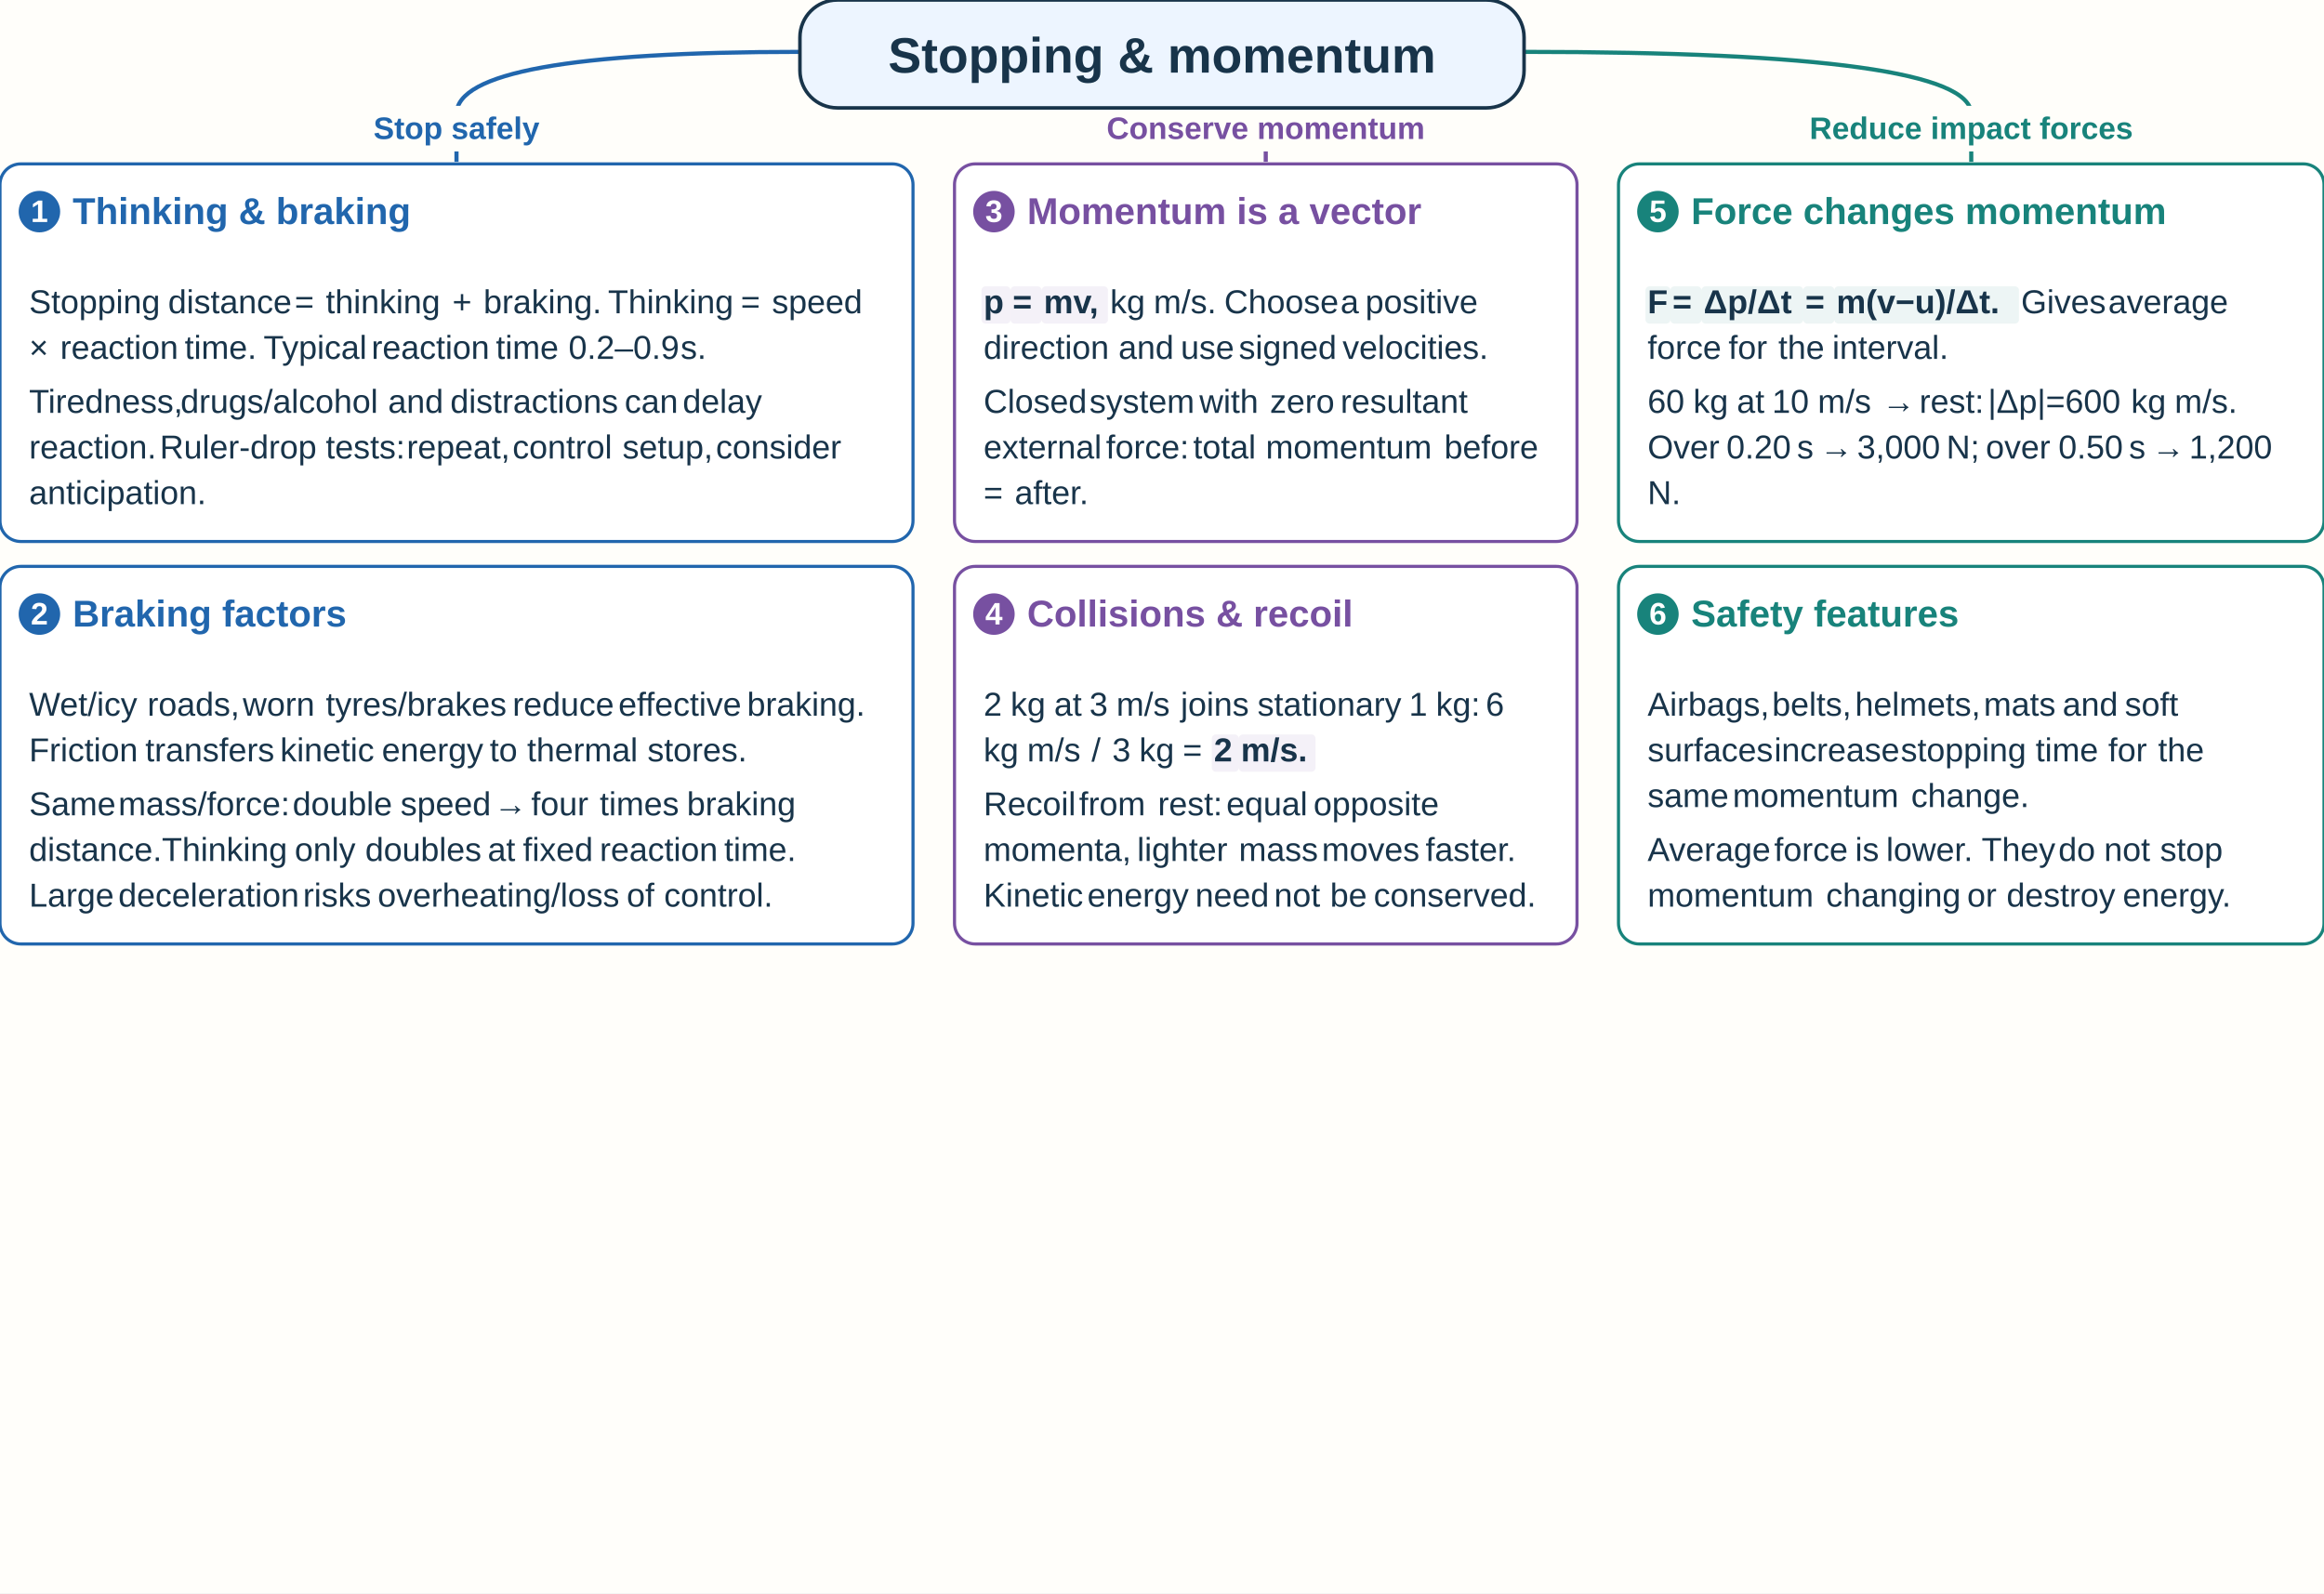
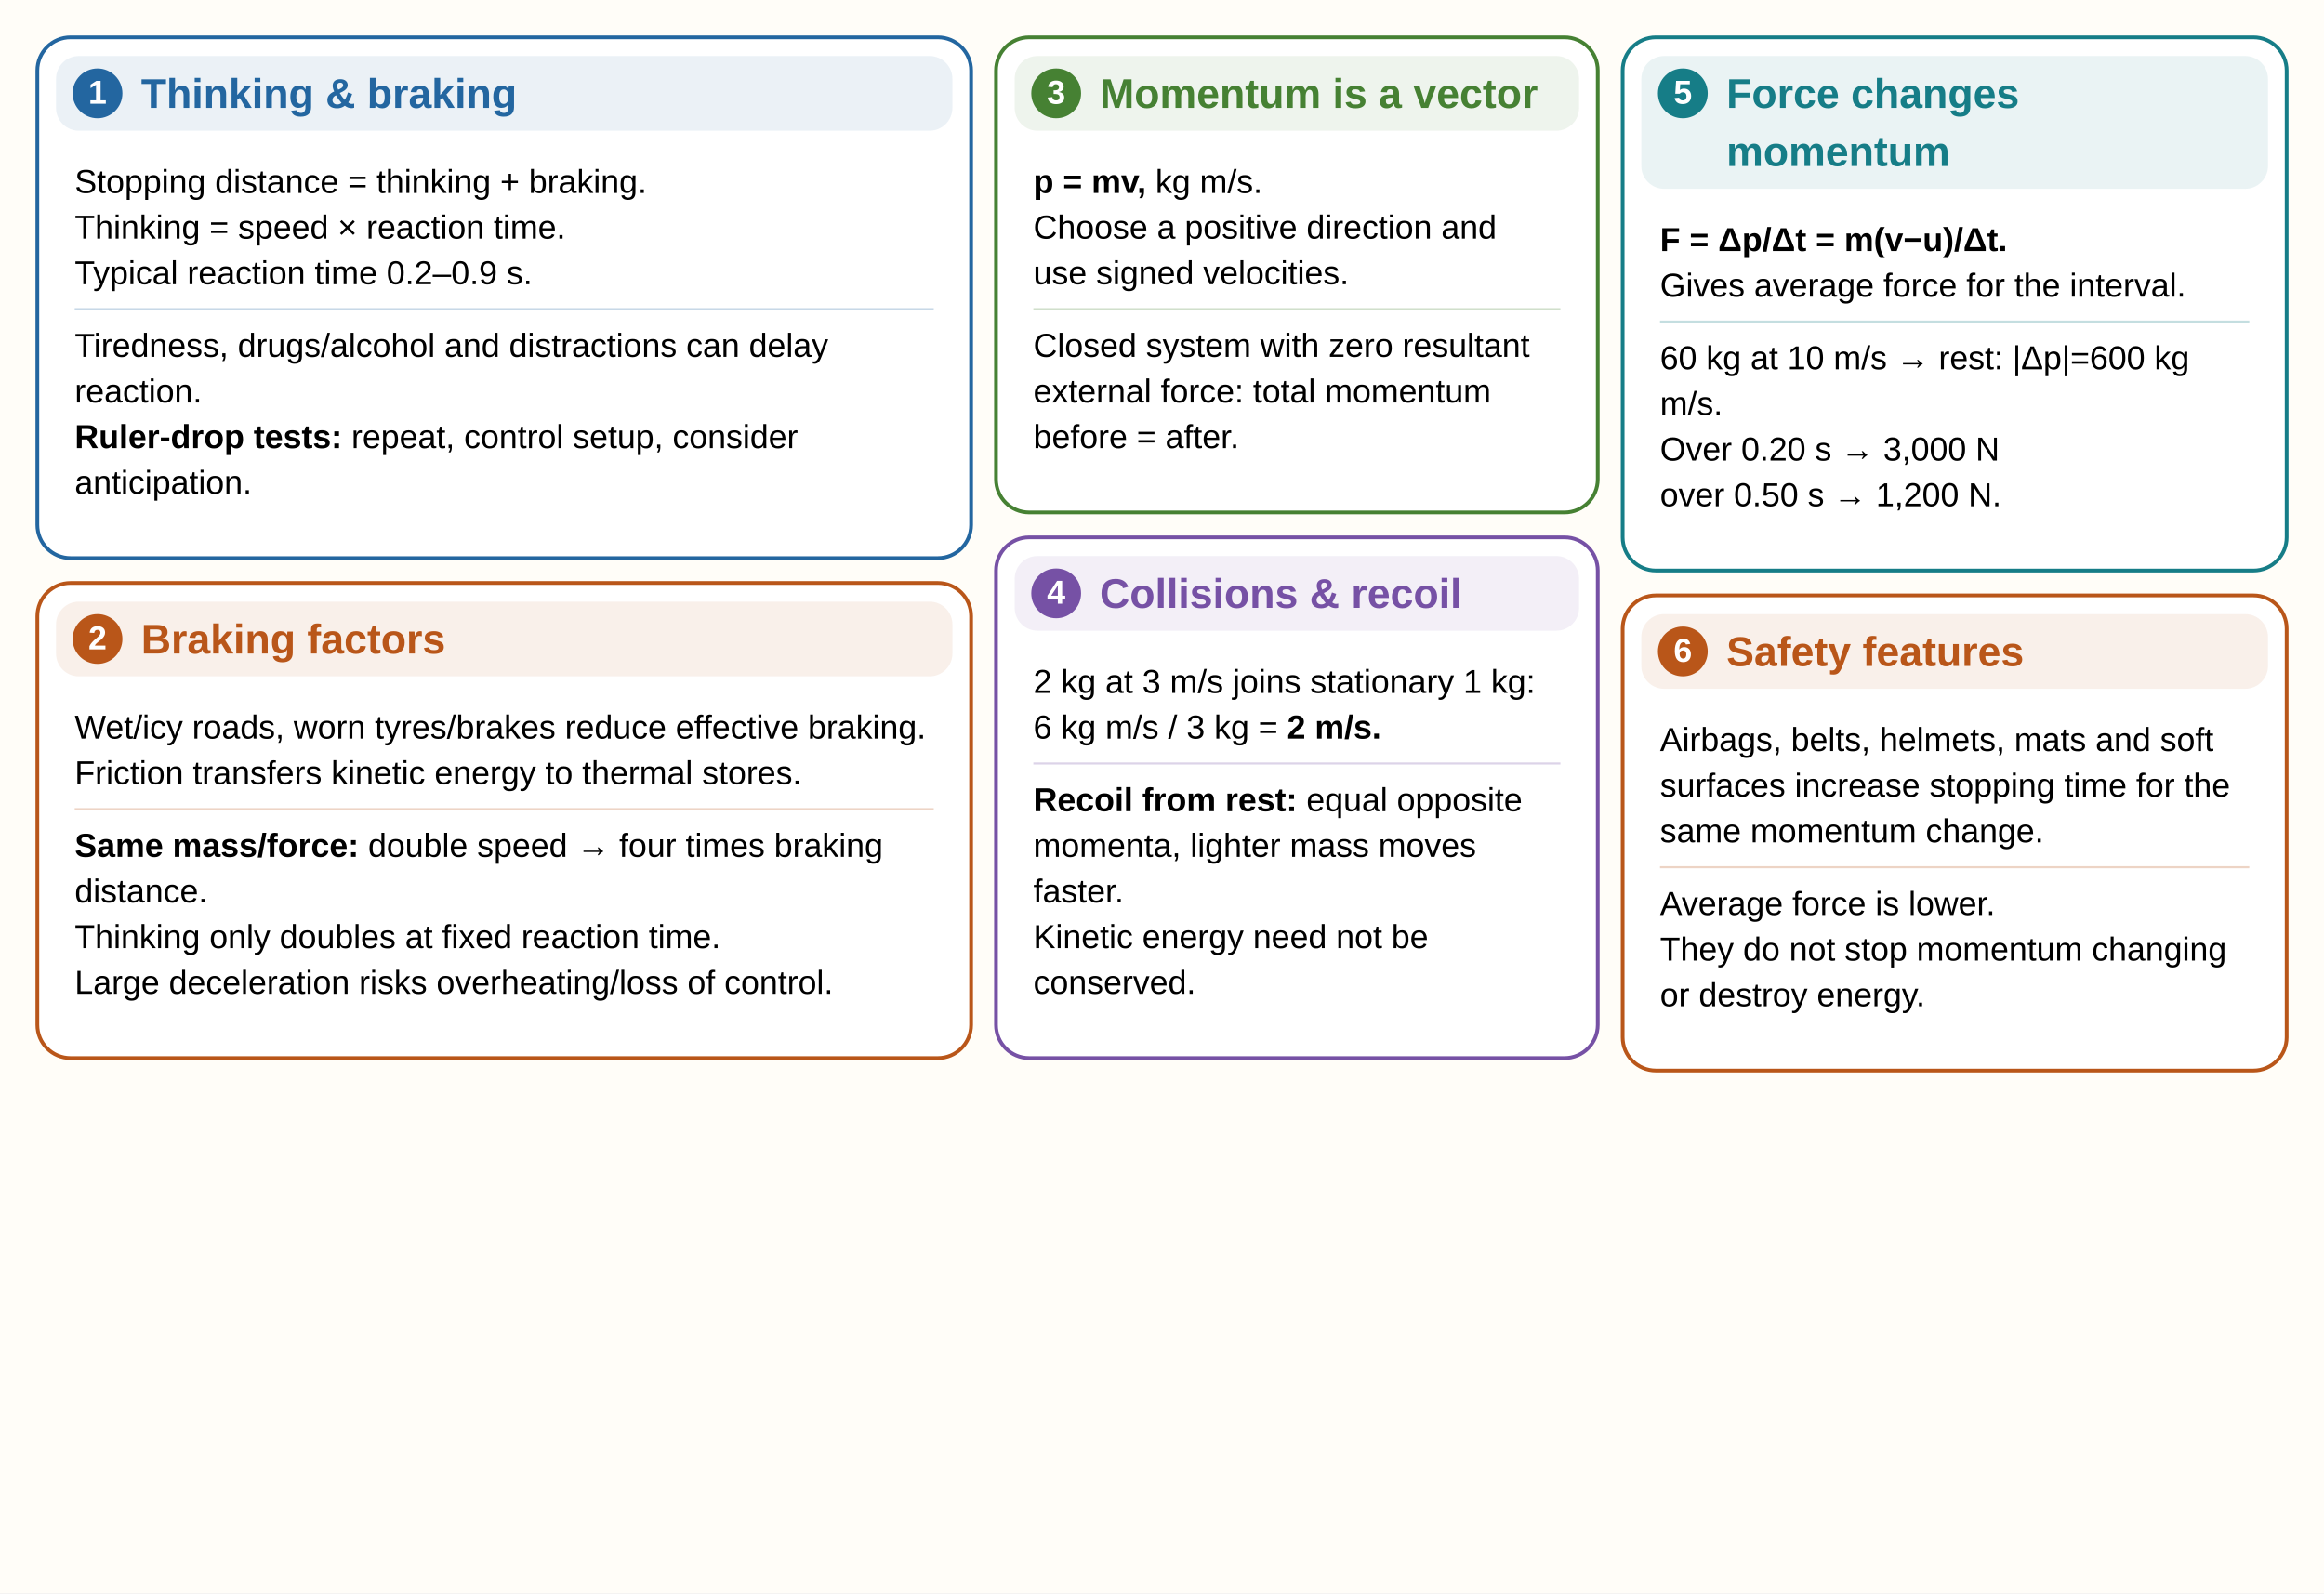
- <svg xmlns="http://www.w3.org/2000/svg" width="2400" height="1645.714" viewBox="0 0 1120 768" role="img" aria-labelledby="title description" data-print-width-mm="277" data-body-size="16">
+ <svg xmlns="http://www.w3.org/2000/svg" width="2400" height="1645.714" viewBox="0 0 1120 768" role="img" aria-labelledby="map-title map-description" data-print-width-mm="277" font-family="Segoe UI,Arial,sans-serif">
  <defs>
-     <radialGradient id="animalFill">
-       <stop stop-color="#fff5de" />
-       <stop offset="1" stop-color="#dceafd" />
-     </radialGradient>
-     <radialGradient id="nucleusFill">
-       <stop stop-color="#ddc7f4" />
-       <stop offset="1" stop-color="#9b79c2" />
-     </radialGradient>
-     <linearGradient id="leafFill" x2="0" y2="1">
-       <stop stop-color="#edf7b8" />
-       <stop offset="1" stop-color="#bfd882" />
-     </linearGradient>
+     <marker id="arrow-2366a0" viewBox="0 0 10 10" refX="9" refY="5" markerWidth="4" markerHeight="4" orient="auto-start-reverse">
+       <path d="M1 1L9 5L1 9" fill="none" stroke="#2366a0" stroke-width="2" stroke-linejoin="round" />
+     </marker>
+     <marker id="arrow-b95619" viewBox="0 0 10 10" refX="9" refY="5" markerWidth="4" markerHeight="4" orient="auto-start-reverse">
+       <path d="M1 1L9 5L1 9" fill="none" stroke="#b95619" stroke-width="2" stroke-linejoin="round" />
+     </marker>
+     <marker id="arrow-468133" viewBox="0 0 10 10" refX="9" refY="5" markerWidth="4" markerHeight="4" orient="auto-start-reverse">
+       <path d="M1 1L9 5L1 9" fill="none" stroke="#468133" stroke-width="2" stroke-linejoin="round" />
+     </marker>
+     <marker id="arrow-7651a5" viewBox="0 0 10 10" refX="9" refY="5" markerWidth="4" markerHeight="4" orient="auto-start-reverse">
+       <path d="M1 1L9 5L1 9" fill="none" stroke="#7651a5" stroke-width="2" stroke-linejoin="round" />
+     </marker>
+     <marker id="arrow-167d87" viewBox="0 0 10 10" refX="9" refY="5" markerWidth="4" markerHeight="4" orient="auto-start-reverse">
+       <path d="M1 1L9 5L1 9" fill="none" stroke="#167d87" stroke-width="2" stroke-linejoin="round" />
+     </marker>
+     <marker id="arrow-b95619" viewBox="0 0 10 10" refX="9" refY="5" markerWidth="4" markerHeight="4" orient="auto-start-reverse">
+       <path d="M1 1L9 5L1 9" fill="none" stroke="#b95619" stroke-width="2" stroke-linejoin="round" />
+     </marker>
  </defs>
-   <rect width="1120" height="768" fill="#fffefa" />
-   <g font-family="Segoe UI, Arial, sans-serif" fill="#18344a">
-     <path class="relationship-path" d="M385.508 25Q220.0 25 220.0 55V78" stroke="#2166ad" stroke-width="2" fill="none" />
-     <rect x="171.5" y="51" width="97.0" height="22" rx="5" fill="#fffefa" />
-     <text class="diagram-label" x="220.00" y="67.00" font-size="15" fill="#2166ad" font-weight="700" text-anchor="middle">Stop safely</text>
-     <g class="map-section" id="section-1" data-source-panel="0" data-bounds="0,0,440,182" transform="translate(0 79)">
-       <rect width="440" height="182" rx="10" fill="white" stroke="#2166ad" stroke-width="1.5" />
-       <g class="section-heading">
-         <circle cx="19" cy="23" r="10" fill="#2166ad" />
-         <text class="" x="19.00" y="28.00" font-size="15" fill="white" font-weight="700" text-anchor="middle">1</text>
-         <text class="" x="35.00" y="29.00" font-size="18" fill="#2166ad" font-weight="700" text-anchor="start">Thinking &amp; braking</text>
-       </g>
-       <g class="section-body">
-         <text class="body-text" x="14.00" y="72.00" font-size="16" fill="#18344a" font-weight="400" text-anchor="start">Stopping</text>
-         <text class="body-text" x="81.00" y="72.00" font-size="16" fill="#18344a" font-weight="400" text-anchor="start">distance</text>
-         <text class="body-text" x="142.00" y="72.00" font-size="16" fill="#18344a" font-weight="400" text-anchor="start">=</text>
-         <text class="body-text" x="157.00" y="72.00" font-size="16" fill="#18344a" font-weight="400" text-anchor="start">thinking</text>
-         <text class="body-text" x="218.00" y="72.00" font-size="16" fill="#18344a" font-weight="400" text-anchor="start">+</text>
-         <text class="body-text" x="233.00" y="72.00" font-size="16" fill="#18344a" font-weight="400" text-anchor="start">braking.</text>
-         <text class="body-text" x="293.00" y="72.00" font-size="16" fill="#18344a" font-weight="400" text-anchor="start">Thinking</text>
-         <text class="body-text" x="357.00" y="72.00" font-size="16" fill="#18344a" font-weight="400" text-anchor="start">=</text>
-         <text class="body-text" x="372.00" y="72.00" font-size="16" fill="#18344a" font-weight="400" text-anchor="start">speed</text>
-         <text class="body-text" x="14.00" y="94.00" font-size="16" fill="#18344a" font-weight="400" text-anchor="start">×</text>
-         <text class="body-text" x="29.00" y="94.00" font-size="16" fill="#18344a" font-weight="400" text-anchor="start">reaction</text>
-         <text class="body-text" x="89.00" y="94.00" font-size="16" fill="#18344a" font-weight="400" text-anchor="start">time.</text>
-         <text class="body-text" x="127.00" y="94.00" font-size="16" fill="#18344a" font-weight="400" text-anchor="start">Typical</text>
-         <text class="body-text" x="178.98" y="94.00" font-size="16" fill="#18344a" font-weight="400" text-anchor="start">reaction</text>
-         <text class="body-text" x="238.98" y="94.00" font-size="16" fill="#18344a" font-weight="400" text-anchor="start">time</text>
-         <text class="body-text" x="273.98" y="94.00" font-size="16" fill="#18344a" font-weight="400" text-anchor="start">0.2–0.9</text>
-         <text class="body-text" x="327.98" y="94.00" font-size="16" fill="#18344a" font-weight="400" text-anchor="start">s.</text>
-         <text class="body-text" x="14.00" y="120.00" font-size="16" fill="#18344a" font-weight="400" text-anchor="start">Tiredness,</text>
-         <text class="body-text" x="87.00" y="120.00" font-size="16" fill="#18344a" font-weight="400" text-anchor="start">drugs/alcohol</text>
-         <text class="body-text" x="187.00" y="120.00" font-size="16" fill="#18344a" font-weight="400" text-anchor="start">and</text>
-         <text class="body-text" x="217.00" y="120.00" font-size="16" fill="#18344a" font-weight="400" text-anchor="start">distractions</text>
-         <text class="body-text" x="301.00" y="120.00" font-size="16" fill="#18344a" font-weight="400" text-anchor="start">can</text>
-         <text class="body-text" x="329.00" y="120.00" font-size="16" fill="#18344a" font-weight="400" text-anchor="start">delay</text>
-         <text class="body-text" x="14.00" y="142.00" font-size="16" fill="#18344a" font-weight="400" text-anchor="start">reaction.</text>
-         <text class="body-text" x="77.00" y="142.00" font-size="16" fill="#18344a" font-weight="400" text-anchor="start">Ruler-drop</text>
-         <text class="body-text" x="156.98" y="142.00" font-size="16" fill="#18344a" font-weight="400" text-anchor="start">tests:</text>
-         <text class="body-text" x="195.98" y="142.00" font-size="16" fill="#18344a" font-weight="400" text-anchor="start">repeat,</text>
-         <text class="body-text" x="246.98" y="142.00" font-size="16" fill="#18344a" font-weight="400" text-anchor="start">control</text>
-         <text class="body-text" x="299.98" y="142.00" font-size="16" fill="#18344a" font-weight="400" text-anchor="start">setup,</text>
-         <text class="body-text" x="344.98" y="142.00" font-size="16" fill="#18344a" font-weight="400" text-anchor="start">consider</text>
-         <text class="body-text" x="14.00" y="164.00" font-size="16" fill="#18344a" font-weight="400" text-anchor="start">anticipation.</text>
-       </g>
+   <rect width="1120" height="768" fill="#fffdf8" />
+   <g class="map-section" id="section-1" data-source-panel="0" data-bounds="0,0,450,251" transform="translate(18 18)">
+     <rect width="450" height="251" rx="16" fill="white" stroke="#2366a0" stroke-width="1.8" />
+     <g class="section-heading">
+       <rect x="9" y="9" width="432" height="36" rx="11" fill="#2366a0" opacity=".09" />
+       <circle cx="29" cy="27" r="12" fill="#2366a0" />
+       <text class="diagram-label" x="29" y="32" font-size="16" fill="white" font-weight="700" text-anchor="middle">1</text>
+       <text class="panel-title" x="50" y="34" font-size="20" fill="#2366a0" font-weight="700" text-anchor="start">Thinking &amp; braking</text>
    </g>
-     <g class="map-section" id="section-2" data-source-panel="1" data-bounds="0,0,440,182" transform="translate(0 273)">
-       <rect width="440" height="182" rx="10" fill="white" stroke="#2166ad" stroke-width="1.5" />
-       <g class="section-heading">
-         <circle cx="19" cy="23" r="10" fill="#2166ad" />
-         <text class="" x="19.00" y="28.00" font-size="15" fill="white" font-weight="700" text-anchor="middle">2</text>
-         <text class="" x="35.00" y="29.00" font-size="18" fill="#2166ad" font-weight="700" text-anchor="start">Braking factors</text>
-       </g>
-       <g class="section-body">
-         <text class="body-text" x="14.00" y="72.00" font-size="16" fill="#18344a" font-weight="400" text-anchor="start">Wet/icy</text>
-         <text class="body-text" x="71.00" y="72.00" font-size="16" fill="#18344a" font-weight="400" text-anchor="start">roads,</text>
-         <text class="body-text" x="117.00" y="72.00" font-size="16" fill="#18344a" font-weight="400" text-anchor="start">worn</text>
-         <text class="body-text" x="157.00" y="72.00" font-size="16" fill="#18344a" font-weight="400" text-anchor="start">tyres/brakes</text>
-         <text class="body-text" x="247.00" y="72.00" font-size="16" fill="#18344a" font-weight="400" text-anchor="start">reduce</text>
-         <text class="body-text" x="298.00" y="72.00" font-size="16" fill="#18344a" font-weight="400" text-anchor="start">effective</text>
-         <text class="body-text" x="360.00" y="72.00" font-size="16" fill="#18344a" font-weight="400" text-anchor="start">braking.</text>
-         <text class="body-text" x="14.00" y="94.00" font-size="16" fill="#18344a" font-weight="400" text-anchor="start">Friction</text>
-         <text class="body-text" x="70.00" y="94.00" font-size="16" fill="#18344a" font-weight="400" text-anchor="start">transfers</text>
-         <text class="body-text" x="135.00" y="94.00" font-size="16" fill="#18344a" font-weight="400" text-anchor="start">kinetic</text>
-         <text class="body-text" x="184.00" y="94.00" font-size="16" fill="#18344a" font-weight="400" text-anchor="start">energy</text>
-         <text class="body-text" x="236.00" y="94.00" font-size="16" fill="#18344a" font-weight="400" text-anchor="start">to</text>
-         <text class="body-text" x="254.00" y="94.00" font-size="16" fill="#18344a" font-weight="400" text-anchor="start">thermal</text>
-         <text class="body-text" x="312.00" y="94.00" font-size="16" fill="#18344a" font-weight="400" text-anchor="start">stores.</text>
-         <text class="body-text" x="14.00" y="120.00" font-size="16" fill="#18344a" font-weight="400" text-anchor="start">Same</text>
-         <text class="body-text" x="57.00" y="120.00" font-size="16" fill="#18344a" font-weight="400" text-anchor="start">mass/force:</text>
-         <text class="body-text" x="141.00" y="120.00" font-size="16" fill="#18344a" font-weight="400" text-anchor="start">double</text>
-         <text class="body-text" x="193.00" y="120.00" font-size="16" fill="#18344a" font-weight="400" text-anchor="start">speed</text>
-         <text class="body-text" x="238.00" y="120.00" font-size="16" fill="#18344a" font-weight="400" text-anchor="start">→</text>
-         <text class="body-text" x="256.00" y="120.00" font-size="16" fill="#18344a" font-weight="400" text-anchor="start">four</text>
-         <text class="body-text" x="289.00" y="120.00" font-size="16" fill="#18344a" font-weight="400" text-anchor="start">times</text>
-         <text class="body-text" x="331.00" y="120.00" font-size="16" fill="#18344a" font-weight="400" text-anchor="start">braking</text>
-         <text class="body-text" x="14.00" y="142.00" font-size="16" fill="#18344a" font-weight="400" text-anchor="start">distance.</text>
-         <text class="body-text" x="78.00" y="142.00" font-size="16" fill="#18344a" font-weight="400" text-anchor="start">Thinking</text>
-         <text class="body-text" x="142.00" y="142.00" font-size="16" fill="#18344a" font-weight="400" text-anchor="start">only</text>
-         <text class="body-text" x="176.00" y="142.00" font-size="16" fill="#18344a" font-weight="400" text-anchor="start">doubles</text>
-         <text class="body-text" x="235.00" y="142.00" font-size="16" fill="#18344a" font-weight="400" text-anchor="start">at</text>
-         <text class="body-text" x="252.00" y="142.00" font-size="16" fill="#18344a" font-weight="400" text-anchor="start">fixed</text>
-         <text class="body-text" x="289.00" y="142.00" font-size="16" fill="#18344a" font-weight="400" text-anchor="start">reaction</text>
-         <text class="body-text" x="349.00" y="142.00" font-size="16" fill="#18344a" font-weight="400" text-anchor="start">time.</text>
-         <text class="body-text" x="14.00" y="164.00" font-size="16" fill="#18344a" font-weight="400" text-anchor="start">Large</text>
-         <text class="body-text" x="57.00" y="164.00" font-size="16" fill="#18344a" font-weight="400" text-anchor="start">deceleration</text>
-         <text class="body-text" x="146.00" y="164.00" font-size="16" fill="#18344a" font-weight="400" text-anchor="start">risks</text>
-         <text class="body-text" x="182.00" y="164.00" font-size="16" fill="#18344a" font-weight="400" text-anchor="start">overheating/loss</text>
-         <text class="body-text" x="302.00" y="164.00" font-size="16" fill="#18344a" font-weight="400" text-anchor="start">of</text>
-         <text class="body-text" x="320.00" y="164.00" font-size="16" fill="#18344a" font-weight="400" text-anchor="start">control.</text>
-       </g>
+     <g class="section-body">
+       <text class="body-text" x="18" y="75" font-size="16" fill="#000000" font-weight="400" text-anchor="start">Stopping distance = thinking + braking.</text>
+       <text class="body-text" x="18" y="97" font-size="16" fill="#000000" font-weight="400" text-anchor="start">Thinking = speed × reaction time.</text>
+       <text class="body-text" x="18" y="119" font-size="16" fill="#000000" font-weight="400" text-anchor="start">Typical reaction time 0.2–0.9 s.</text>
+       <path class="section-divider" d="M18 131H432" stroke="#2366a0" stroke-opacity=".25" stroke-width="1" fill="none" />
+       <text class="body-text" x="18" y="154" font-size="16" fill="#000000" font-weight="400" text-anchor="start">Tiredness, drugs/alcohol and distractions can delay</text>
+       <text class="body-text" x="18" y="176" font-size="16" fill="#000000" font-weight="400" text-anchor="start">reaction.</text>
+       <text class="body-text" x="18" y="198" font-size="16" fill="#000000" font-weight="400" text-anchor="start">
+         <tspan font-weight="700">Ruler-drop</tspan>
+         <tspan font-weight="700">tests:</tspan> repeat, control setup, consider</text>
+       <text class="body-text" x="18" y="220" font-size="16" fill="#000000" font-weight="400" text-anchor="start">anticipation.</text>
    </g>
-     <path class="relationship-path" d="M560 52Q610.0 55 610.0 55V78" stroke="#7750a1" stroke-width="2" fill="none" />
-     <rect x="524.5" y="51" width="171.0" height="22" rx="5" fill="#fffefa" />
-     <text class="diagram-label" x="610.00" y="67.00" font-size="15" fill="#7750a1" font-weight="700" text-anchor="middle">Conserve momentum</text>
-     <g class="map-section" id="section-3" data-source-panel="2" data-bounds="0,0,300,182" transform="translate(460 79)">
-       <rect width="300" height="182" rx="10" fill="white" stroke="#7750a1" stroke-width="1.5" />
-       <g class="section-heading">
-         <circle cx="19" cy="23" r="10" fill="#7750a1" />
-         <text class="" x="19.00" y="28.00" font-size="15" fill="white" font-weight="700" text-anchor="middle">3</text>
-         <text class="" x="35.00" y="29.00" font-size="18" fill="#7750a1" font-weight="700" text-anchor="start">Momentum is a vector</text>
-       </g>
-       <g class="section-body">
-         <rect x="13.00" y="59.00" width="14.00" height="18" rx="2" fill="#7750a1" opacity=".08" />
-         <text class="body-text" x="14.00" y="72.00" font-size="16" fill="#18344a" font-weight="700" text-anchor="start">p</text>
-         <rect x="27.00" y="59.00" width="15.00" height="18" rx="2" fill="#7750a1" opacity=".08" />
-         <text class="body-text" x="28.00" y="72.00" font-size="16" fill="#18344a" font-weight="700" text-anchor="start">=</text>
-         <rect x="42.00" y="59.00" width="31.98" height="18" rx="2" fill="#7750a1" opacity=".08" />
-         <text class="body-text" x="43.00" y="72.00" font-size="16" fill="#18344a" font-weight="700" text-anchor="start">mv,</text>
-         <text class="body-text" x="74.98" y="72.00" font-size="16" fill="#18344a" font-weight="400" text-anchor="start">kg</text>
-         <text class="body-text" x="95.98" y="72.00" font-size="16" fill="#18344a" font-weight="400" text-anchor="start">m/s.</text>
-         <text class="body-text" x="129.98" y="72.00" font-size="16" fill="#18344a" font-weight="400" text-anchor="start">Choose</text>
-         <text class="body-text" x="185.98" y="72.00" font-size="16" fill="#18344a" font-weight="400" text-anchor="start">a</text>
-         <text class="body-text" x="197.98" y="72.00" font-size="16" fill="#18344a" font-weight="400" text-anchor="start">positive</text>
-         <text class="body-text" x="14.00" y="94.00" font-size="16" fill="#18344a" font-weight="400" text-anchor="start">direction</text>
-         <text class="body-text" x="79.00" y="94.00" font-size="16" fill="#18344a" font-weight="400" text-anchor="start">and</text>
-         <text class="body-text" x="109.00" y="94.00" font-size="16" fill="#18344a" font-weight="400" text-anchor="start">use</text>
-         <text class="body-text" x="137.00" y="94.00" font-size="16" fill="#18344a" font-weight="400" text-anchor="start">signed</text>
-         <text class="body-text" x="187.00" y="94.00" font-size="16" fill="#18344a" font-weight="400" text-anchor="start">velocities.</text>
-         <text class="body-text" x="14.00" y="120.00" font-size="16" fill="#18344a" font-weight="400" text-anchor="start">Closed</text>
-         <text class="body-text" x="65.00" y="120.00" font-size="16" fill="#18344a" font-weight="400" text-anchor="start">system</text>
-         <text class="body-text" x="118.00" y="120.00" font-size="16" fill="#18344a" font-weight="400" text-anchor="start">with</text>
-         <text class="body-text" x="152.00" y="120.00" font-size="16" fill="#18344a" font-weight="400" text-anchor="start">zero</text>
-         <text class="body-text" x="186.00" y="120.00" font-size="16" fill="#18344a" font-weight="400" text-anchor="start">resultant</text>
-         <text class="body-text" x="14.00" y="142.00" font-size="16" fill="#18344a" font-weight="400" text-anchor="start">external</text>
-         <text class="body-text" x="73.00" y="142.00" font-size="16" fill="#18344a" font-weight="400" text-anchor="start">force:</text>
-         <text class="body-text" x="115.00" y="142.00" font-size="16" fill="#18344a" font-weight="400" text-anchor="start">total</text>
-         <text class="body-text" x="150.00" y="142.00" font-size="16" fill="#18344a" font-weight="400" text-anchor="start">momentum</text>
-         <text class="body-text" x="236.00" y="142.00" font-size="16" fill="#18344a" font-weight="400" text-anchor="start">before</text>
-         <text class="body-text" x="14.00" y="164.00" font-size="16" fill="#18344a" font-weight="400" text-anchor="start">=</text>
-         <text class="body-text" x="29.00" y="164.00" font-size="16" fill="#18344a" font-weight="400" text-anchor="start">after.</text>
-       </g>
+   </g>
+   <g class="map-section" id="section-2" data-source-panel="1" data-bounds="0,0,450,229" transform="translate(18 281)">
+     <rect width="450" height="229" rx="16" fill="white" stroke="#b95619" stroke-width="1.8" />
+     <g class="section-heading">
+       <rect x="9" y="9" width="432" height="36" rx="11" fill="#b95619" opacity=".09" />
+       <circle cx="29" cy="27" r="12" fill="#b95619" />
+       <text class="diagram-label" x="29" y="32" font-size="16" fill="white" font-weight="700" text-anchor="middle">2</text>
+       <text class="panel-title" x="50" y="34" font-size="20" fill="#b95619" font-weight="700" text-anchor="start">Braking factors</text>
    </g>
-     <g class="map-section" id="section-4" data-source-panel="3" data-bounds="0,0,300,182" transform="translate(460 273)">
-       <rect width="300" height="182" rx="10" fill="white" stroke="#7750a1" stroke-width="1.5" />
-       <g class="section-heading">
-         <circle cx="19" cy="23" r="10" fill="#7750a1" />
-         <text class="" x="19.00" y="28.00" font-size="15" fill="white" font-weight="700" text-anchor="middle">4</text>
-         <text class="" x="35.00" y="29.00" font-size="18" fill="#7750a1" font-weight="700" text-anchor="start">Collisions &amp; recoil</text>
-       </g>
-       <g class="section-body">
-         <text class="body-text" x="14.00" y="72.00" font-size="16" fill="#18344a" font-weight="400" text-anchor="start">2</text>
-         <text class="body-text" x="27.00" y="72.00" font-size="16" fill="#18344a" font-weight="400" text-anchor="start">kg</text>
-         <text class="body-text" x="48.00" y="72.00" font-size="16" fill="#18344a" font-weight="400" text-anchor="start">at</text>
-         <text class="body-text" x="65.00" y="72.00" font-size="16" fill="#18344a" font-weight="400" text-anchor="start">3</text>
-         <text class="body-text" x="78.00" y="72.00" font-size="16" fill="#18344a" font-weight="400" text-anchor="start">m/s</text>
-         <text class="body-text" x="109.00" y="72.00" font-size="16" fill="#18344a" font-weight="400" text-anchor="start">joins</text>
-         <text class="body-text" x="146.00" y="72.00" font-size="16" fill="#18344a" font-weight="400" text-anchor="start">stationary</text>
-         <text class="body-text" x="219.00" y="72.00" font-size="16" fill="#18344a" font-weight="400" text-anchor="start">1</text>
-         <text class="body-text" x="232.00" y="72.00" font-size="16" fill="#18344a" font-weight="400" text-anchor="start">kg:</text>
-         <text class="body-text" x="256.00" y="72.00" font-size="16" fill="#18344a" font-weight="400" text-anchor="start">6</text>
-         <text class="body-text" x="14.00" y="94.00" font-size="16" fill="#18344a" font-weight="400" text-anchor="start">kg</text>
-         <text class="body-text" x="35.00" y="94.00" font-size="16" fill="#18344a" font-weight="400" text-anchor="start">m/s</text>
-         <text class="body-text" x="66.00" y="94.00" font-size="16" fill="#18344a" font-weight="400" text-anchor="start">/</text>
-         <text class="body-text" x="76.00" y="94.00" font-size="16" fill="#18344a" font-weight="400" text-anchor="start">3</text>
-         <text class="body-text" x="89.00" y="94.00" font-size="16" fill="#18344a" font-weight="400" text-anchor="start">kg</text>
-         <text class="body-text" x="110.00" y="94.00" font-size="16" fill="#18344a" font-weight="400" text-anchor="start">=</text>
-         <rect x="124.00" y="81.00" width="13.00" height="18" rx="2" fill="#7750a1" opacity=".08" />
-         <text class="body-text" x="125.00" y="94.00" font-size="16" fill="#18344a" font-weight="700" text-anchor="start">2</text>
-         <rect x="137.00" y="81.00" width="37.00" height="18" rx="2" fill="#7750a1" opacity=".08" />
-         <text class="body-text" x="138.00" y="94.00" font-size="16" fill="#18344a" font-weight="700" text-anchor="start">m/s.</text>
-         <text class="body-text" x="14.00" y="120.00" font-size="16" fill="#18344a" font-weight="400" text-anchor="start">Recoil</text>
-         <text class="body-text" x="60.00" y="120.00" font-size="16" fill="#18344a" font-weight="400" text-anchor="start">from</text>
-         <text class="body-text" x="98.00" y="120.00" font-size="16" fill="#18344a" font-weight="400" text-anchor="start">rest:</text>
-         <text class="body-text" x="131.00" y="120.00" font-size="16" fill="#18344a" font-weight="400" text-anchor="start">equal</text>
-         <text class="body-text" x="173.00" y="120.00" font-size="16" fill="#18344a" font-weight="400" text-anchor="start">opposite</text>
-         <text class="body-text" x="14.00" y="142.00" font-size="16" fill="#18344a" font-weight="400" text-anchor="start">momenta,</text>
-         <text class="body-text" x="88.00" y="142.00" font-size="16" fill="#18344a" font-weight="400" text-anchor="start">lighter</text>
-         <text class="body-text" x="137.00" y="142.00" font-size="16" fill="#18344a" font-weight="400" text-anchor="start">mass</text>
-         <text class="body-text" x="177.00" y="142.00" font-size="16" fill="#18344a" font-weight="400" text-anchor="start">moves</text>
-         <text class="body-text" x="227.00" y="142.00" font-size="16" fill="#18344a" font-weight="400" text-anchor="start">faster.</text>
-         <text class="body-text" x="14.00" y="164.00" font-size="16" fill="#18344a" font-weight="400" text-anchor="start">Kinetic</text>
-         <text class="body-text" x="64.00" y="164.00" font-size="16" fill="#18344a" font-weight="400" text-anchor="start">energy</text>
-         <text class="body-text" x="116.00" y="164.00" font-size="16" fill="#18344a" font-weight="400" text-anchor="start">need</text>
-         <text class="body-text" x="154.00" y="164.00" font-size="16" fill="#18344a" font-weight="400" text-anchor="start">not</text>
-         <text class="body-text" x="181.00" y="164.00" font-size="16" fill="#18344a" font-weight="400" text-anchor="start">be</text>
-         <text class="body-text" x="202.00" y="164.00" font-size="16" fill="#18344a" font-weight="400" text-anchor="start">conserved.</text>
-       </g>
+     <g class="section-body">
+       <text class="body-text" x="18" y="75" font-size="16" fill="#000000" font-weight="400" text-anchor="start">Wet/icy roads, worn tyres/brakes reduce effective braking.</text>
+       <text class="body-text" x="18" y="97" font-size="16" fill="#000000" font-weight="400" text-anchor="start">Friction transfers kinetic energy to thermal stores.</text>
+       <path class="section-divider" d="M18 109H432" stroke="#b95619" stroke-opacity=".25" stroke-width="1" fill="none" />
+       <text class="body-text" x="18" y="132" font-size="16" fill="#000000" font-weight="400" text-anchor="start">
+         <tspan font-weight="700">Same</tspan>
+         <tspan font-weight="700">mass/force:</tspan> double speed → four times braking</text>
+       <text class="body-text" x="18" y="154" font-size="16" fill="#000000" font-weight="400" text-anchor="start">distance.</text>
+       <text class="body-text" x="18" y="176" font-size="16" fill="#000000" font-weight="400" text-anchor="start">Thinking only doubles at fixed reaction time.</text>
+       <text class="body-text" x="18" y="198" font-size="16" fill="#000000" font-weight="400" text-anchor="start">Large deceleration risks overheating/loss of control.</text>
    </g>
-     <path class="relationship-path" d="M734.492 25Q950.0 25 950.0 55V78" stroke="#18837b" stroke-width="2" fill="none" />
-     <rect x="865.0" y="51" width="170.0" height="22" rx="5" fill="#fffefa" />
-     <text class="diagram-label" x="950.00" y="67.00" font-size="15" fill="#18837b" font-weight="700" text-anchor="middle">Reduce impact forces</text>
-     <g class="map-section" id="section-5" data-source-panel="4" data-bounds="0,0,340,182" transform="translate(780 79)">
-       <rect width="340" height="182" rx="10" fill="white" stroke="#18837b" stroke-width="1.5" />
-       <g class="section-heading">
-         <circle cx="19" cy="23" r="10" fill="#18837b" />
-         <text class="" x="19.00" y="28.00" font-size="15" fill="white" font-weight="700" text-anchor="middle">5</text>
-         <text class="" x="35.00" y="29.00" font-size="18" fill="#18837b" font-weight="700" text-anchor="start">Force changes momentum</text>
-       </g>
-       <g class="section-body">
-         <rect x="13.00" y="59.00" width="12.00" height="18" rx="2" fill="#18837b" opacity=".08" />
-         <text class="body-text" x="14.00" y="72.00" font-size="16" fill="#18344a" font-weight="700" text-anchor="start">F</text>
-         <rect x="25.00" y="59.00" width="15.00" height="18" rx="2" fill="#18837b" opacity=".08" />
-         <text class="body-text" x="26.00" y="72.00" font-size="16" fill="#18344a" font-weight="700" text-anchor="start">=</text>
-         <rect x="40.00" y="59.00" width="49.00" height="18" rx="2" fill="#18837b" opacity=".08" />
-         <text class="body-text" x="41.00" y="72.00" font-size="16" fill="#18344a" font-weight="700" text-anchor="start">Δp/Δt</text>
-         <rect x="89.00" y="59.00" width="15.00" height="18" rx="2" fill="#18837b" opacity=".08" />
-         <text class="body-text" x="90.00" y="72.00" font-size="16" fill="#18344a" font-weight="700" text-anchor="start">=</text>
-         <rect x="104.00" y="59.00" width="89.00" height="18" rx="2" fill="#18837b" opacity=".08" />
-         <text class="body-text" x="105.00" y="72.00" font-size="16" fill="#18344a" font-weight="700" text-anchor="start">m(v−u)/Δt.</text>
-         <text class="body-text" x="194.00" y="72.00" font-size="16" fill="#18344a" font-weight="400" text-anchor="start">Gives</text>
-         <text class="body-text" x="236.00" y="72.00" font-size="16" fill="#18344a" font-weight="400" text-anchor="start">average</text>
-         <text class="body-text" x="14.00" y="94.00" font-size="16" fill="#18344a" font-weight="400" text-anchor="start">force</text>
-         <text class="body-text" x="53.00" y="94.00" font-size="16" fill="#18344a" font-weight="400" text-anchor="start">for</text>
-         <text class="body-text" x="77.00" y="94.00" font-size="16" fill="#18344a" font-weight="400" text-anchor="start">the</text>
-         <text class="body-text" x="103.00" y="94.00" font-size="16" fill="#18344a" font-weight="400" text-anchor="start">interval.</text>
-         <text class="body-text" x="14.00" y="120.00" font-size="16" fill="#18344a" font-weight="400" text-anchor="start">60</text>
-         <text class="body-text" x="36.00" y="120.00" font-size="16" fill="#18344a" font-weight="400" text-anchor="start">kg</text>
-         <text class="body-text" x="57.00" y="120.00" font-size="16" fill="#18344a" font-weight="400" text-anchor="start">at</text>
-         <text class="body-text" x="74.00" y="120.00" font-size="16" fill="#18344a" font-weight="400" text-anchor="start">10</text>
-         <text class="body-text" x="96.00" y="120.00" font-size="16" fill="#18344a" font-weight="400" text-anchor="start">m/s</text>
-         <text class="body-text" x="127.00" y="120.00" font-size="16" fill="#18344a" font-weight="400" text-anchor="start">→</text>
-         <text class="body-text" x="145.00" y="120.00" font-size="16" fill="#18344a" font-weight="400" text-anchor="start">rest:</text>
-         <text class="body-text" x="178.00" y="120.00" font-size="16" fill="#18344a" font-weight="400" text-anchor="start">|Δp|=600</text>
-         <text class="body-text" x="247.00" y="120.00" font-size="16" fill="#18344a" font-weight="400" text-anchor="start">kg</text>
-         <text class="body-text" x="268.00" y="120.00" font-size="16" fill="#18344a" font-weight="400" text-anchor="start">m/s.</text>
-         <text class="body-text" x="14.00" y="142.00" font-size="16" fill="#18344a" font-weight="400" text-anchor="start">Over</text>
-         <text class="body-text" x="52.00" y="142.00" font-size="16" fill="#18344a" font-weight="400" text-anchor="start">0.20</text>
-         <text class="body-text" x="86.00" y="142.00" font-size="16" fill="#18344a" font-weight="400" text-anchor="start">s</text>
-         <text class="body-text" x="97.00" y="142.00" font-size="16" fill="#18344a" font-weight="400" text-anchor="start">→</text>
-         <text class="body-text" x="115.00" y="142.00" font-size="16" fill="#18344a" font-weight="400" text-anchor="start">3,000</text>
-         <text class="body-text" x="158.00" y="142.00" font-size="16" fill="#18344a" font-weight="400" text-anchor="start">N;</text>
-         <text class="body-text" x="177.00" y="142.00" font-size="16" fill="#18344a" font-weight="400" text-anchor="start">over</text>
-         <text class="body-text" x="212.00" y="142.00" font-size="16" fill="#18344a" font-weight="400" text-anchor="start">0.50</text>
-         <text class="body-text" x="246.00" y="142.00" font-size="16" fill="#18344a" font-weight="400" text-anchor="start">s</text>
-         <text class="body-text" x="257.00" y="142.00" font-size="16" fill="#18344a" font-weight="400" text-anchor="start">→</text>
-         <text class="body-text" x="275.00" y="142.00" font-size="16" fill="#18344a" font-weight="400" text-anchor="start">1,200</text>
-         <text class="body-text" x="14.00" y="164.00" font-size="16" fill="#18344a" font-weight="400" text-anchor="start">N.</text>
-       </g>
+   </g>
+   <g class="map-section" id="section-3" data-source-panel="2" data-bounds="0,0,290,229" transform="translate(480 18)">
+     <rect width="290" height="229" rx="16" fill="white" stroke="#468133" stroke-width="1.8" />
+     <g class="section-heading">
+       <rect x="9" y="9" width="272" height="36" rx="11" fill="#468133" opacity=".09" />
+       <circle cx="29" cy="27" r="12" fill="#468133" />
+       <text class="diagram-label" x="29" y="32" font-size="16" fill="white" font-weight="700" text-anchor="middle">3</text>
+       <text class="panel-title" x="50" y="34" font-size="20" fill="#468133" font-weight="700" text-anchor="start">Momentum is a vector</text>
    </g>
-     <g class="map-section" id="section-6" data-source-panel="5" data-bounds="0,0,340,182" transform="translate(780 273)">
-       <rect width="340" height="182" rx="10" fill="white" stroke="#18837b" stroke-width="1.5" />
-       <g class="section-heading">
-         <circle cx="19" cy="23" r="10" fill="#18837b" />
-         <text class="" x="19.00" y="28.00" font-size="15" fill="white" font-weight="700" text-anchor="middle">6</text>
-         <text class="" x="35.00" y="29.00" font-size="18" fill="#18837b" font-weight="700" text-anchor="start">Safety features</text>
-       </g>
-       <g class="section-body">
-         <text class="body-text" x="14.00" y="72.00" font-size="16" fill="#18344a" font-weight="400" text-anchor="start">Airbags,</text>
-         <text class="body-text" x="74.00" y="72.00" font-size="16" fill="#18344a" font-weight="400" text-anchor="start">belts,</text>
-         <text class="body-text" x="114.00" y="72.00" font-size="16" fill="#18344a" font-weight="400" text-anchor="start">helmets,</text>
-         <text class="body-text" x="176.00" y="72.00" font-size="16" fill="#18344a" font-weight="400" text-anchor="start">mats</text>
-         <text class="body-text" x="214.00" y="72.00" font-size="16" fill="#18344a" font-weight="400" text-anchor="start">and</text>
-         <text class="body-text" x="244.00" y="72.00" font-size="16" fill="#18344a" font-weight="400" text-anchor="start">soft</text>
-         <text class="body-text" x="14.00" y="94.00" font-size="16" fill="#18344a" font-weight="400" text-anchor="start">surfaces</text>
-         <text class="body-text" x="75.00" y="94.00" font-size="16" fill="#18344a" font-weight="400" text-anchor="start">increase</text>
-         <text class="body-text" x="136.00" y="94.00" font-size="16" fill="#18344a" font-weight="400" text-anchor="start">stopping</text>
-         <text class="body-text" x="201.00" y="94.00" font-size="16" fill="#18344a" font-weight="400" text-anchor="start">time</text>
-         <text class="body-text" x="236.00" y="94.00" font-size="16" fill="#18344a" font-weight="400" text-anchor="start">for</text>
-         <text class="body-text" x="260.00" y="94.00" font-size="16" fill="#18344a" font-weight="400" text-anchor="start">the</text>
-         <text class="body-text" x="14.00" y="116.00" font-size="16" fill="#18344a" font-weight="400" text-anchor="start">same</text>
-         <text class="body-text" x="55.00" y="116.00" font-size="16" fill="#18344a" font-weight="400" text-anchor="start">momentum</text>
-         <text class="body-text" x="141.00" y="116.00" font-size="16" fill="#18344a" font-weight="400" text-anchor="start">change.</text>
-         <text class="body-text" x="14.00" y="142.00" font-size="16" fill="#18344a" font-weight="400" text-anchor="start">Average</text>
-         <text class="body-text" x="75.00" y="142.00" font-size="16" fill="#18344a" font-weight="400" text-anchor="start">force</text>
-         <text class="body-text" x="114.00" y="142.00" font-size="16" fill="#18344a" font-weight="400" text-anchor="start">is</text>
-         <text class="body-text" x="129.00" y="142.00" font-size="16" fill="#18344a" font-weight="400" text-anchor="start">lower.</text>
-         <text class="body-text" x="174.98" y="142.00" font-size="16" fill="#18344a" font-weight="400" text-anchor="start">They</text>
-         <text class="body-text" x="211.98" y="142.00" font-size="16" fill="#18344a" font-weight="400" text-anchor="start">do</text>
-         <text class="body-text" x="233.98" y="142.00" font-size="16" fill="#18344a" font-weight="400" text-anchor="start">not</text>
-         <text class="body-text" x="260.98" y="142.00" font-size="16" fill="#18344a" font-weight="400" text-anchor="start">stop</text>
-         <text class="body-text" x="14.00" y="164.00" font-size="16" fill="#18344a" font-weight="400" text-anchor="start">momentum</text>
-         <text class="body-text" x="100.00" y="164.00" font-size="16" fill="#18344a" font-weight="400" text-anchor="start">changing</text>
-         <text class="body-text" x="168.00" y="164.00" font-size="16" fill="#18344a" font-weight="400" text-anchor="start">or</text>
-         <text class="body-text" x="187.00" y="164.00" font-size="16" fill="#18344a" font-weight="400" text-anchor="start">destroy</text>
-         <text class="body-text" x="243.00" y="164.00" font-size="16" fill="#18344a" font-weight="400" text-anchor="start">energy.</text>
-       </g>
+     <g class="section-body">
+       <text class="body-text" x="18" y="75" font-size="16" fill="#000000" font-weight="400" text-anchor="start">
+         <tspan font-weight="700">p</tspan>
+         <tspan font-weight="700">=</tspan>
+         <tspan font-weight="700">mv,</tspan> kg m/s.</text>
+       <text class="body-text" x="18" y="97" font-size="16" fill="#000000" font-weight="400" text-anchor="start">Choose a positive direction and</text>
+       <text class="body-text" x="18" y="119" font-size="16" fill="#000000" font-weight="400" text-anchor="start">use signed velocities.</text>
+       <path class="section-divider" d="M18 131H272" stroke="#468133" stroke-opacity=".25" stroke-width="1" fill="none" />
+       <text class="body-text" x="18" y="154" font-size="16" fill="#000000" font-weight="400" text-anchor="start">Closed system with zero resultant</text>
+       <text class="body-text" x="18" y="176" font-size="16" fill="#000000" font-weight="400" text-anchor="start">external force: total momentum</text>
+       <text class="body-text" x="18" y="198" font-size="16" fill="#000000" font-weight="400" text-anchor="start">before = after.</text>
    </g>
-     <g class="map-hub" data-bounds="385.5078125,0,348.984375,52">
-       <rect x="385.508" width="348.984" height="52" rx="18" fill="#edf5ff" stroke="#18344a" stroke-width="1.7" />
-       <text class="" x="560.00" y="35.00" font-size="24" fill="#18344a" font-weight="700" text-anchor="middle">Stopping &amp; momentum</text>
+   </g>
+   <g class="map-section" id="section-4" data-source-panel="3" data-bounds="0,0,290,251" transform="translate(480 259)">
+     <rect width="290" height="251" rx="16" fill="white" stroke="#7651a5" stroke-width="1.8" />
+     <g class="section-heading">
+       <rect x="9" y="9" width="272" height="36" rx="11" fill="#7651a5" opacity=".09" />
+       <circle cx="29" cy="27" r="12" fill="#7651a5" />
+       <text class="diagram-label" x="29" y="32" font-size="16" fill="white" font-weight="700" text-anchor="middle">4</text>
+       <text class="panel-title" x="50" y="34" font-size="20" fill="#7651a5" font-weight="700" text-anchor="start">Collisions &amp; recoil</text>
+     </g>
+     <g class="section-body">
+       <text class="body-text" x="18" y="75" font-size="16" fill="#000000" font-weight="400" text-anchor="start">2 kg at 3 m/s joins stationary 1 kg:</text>
+       <text class="body-text" x="18" y="97" font-size="16" fill="#000000" font-weight="400" text-anchor="start">6 kg m/s / 3 kg = <tspan font-weight="700">2</tspan>
+         <tspan font-weight="700">m/s.</tspan>
+       </text>
+       <path class="section-divider" d="M18 109H272" stroke="#7651a5" stroke-opacity=".25" stroke-width="1" fill="none" />
+       <text class="body-text" x="18" y="132" font-size="16" fill="#000000" font-weight="400" text-anchor="start">
+         <tspan font-weight="700">Recoil</tspan>
+         <tspan font-weight="700">from</tspan>
+         <tspan font-weight="700">rest:</tspan> equal opposite</text>
+       <text class="body-text" x="18" y="154" font-size="16" fill="#000000" font-weight="400" text-anchor="start">momenta, lighter mass moves</text>
+       <text class="body-text" x="18" y="176" font-size="16" fill="#000000" font-weight="400" text-anchor="start">faster.</text>
+       <text class="body-text" x="18" y="198" font-size="16" fill="#000000" font-weight="400" text-anchor="start">Kinetic energy need not be</text>
+       <text class="body-text" x="18" y="220" font-size="16" fill="#000000" font-weight="400" text-anchor="start">conserved.</text>
+     </g>
+   </g>
+   <g class="map-section" id="section-5" data-source-panel="4" data-bounds="0,0,320,257" transform="translate(782 18)">
+     <rect width="320" height="257" rx="16" fill="white" stroke="#167d87" stroke-width="1.8" />
+     <g class="section-heading">
+       <rect x="9" y="9" width="302" height="64" rx="11" fill="#167d87" opacity=".09" />
+       <circle cx="29" cy="27" r="12" fill="#167d87" />
+       <text class="diagram-label" x="29" y="32" font-size="16" fill="white" font-weight="700" text-anchor="middle">5</text>
+       <text class="panel-title" x="50" y="34" font-size="20" fill="#167d87" font-weight="700" text-anchor="start">Force changes</text>
+       <text class="panel-title" x="50" y="62" font-size="20" fill="#167d87" font-weight="700" text-anchor="start">momentum</text>
+     </g>
+     <g class="section-body">
+       <text class="body-text" x="18" y="103" font-size="16" fill="#000000" font-weight="400" text-anchor="start">
+         <tspan font-weight="700">F</tspan>
+         <tspan font-weight="700">=</tspan>
+         <tspan font-weight="700">Δp/Δt</tspan>
+         <tspan font-weight="700">=</tspan>
+         <tspan font-weight="700">m(v−u)/Δt.</tspan>
+       </text>
+       <text class="body-text" x="18" y="125" font-size="16" fill="#000000" font-weight="400" text-anchor="start">Gives average force for the interval.</text>
+       <path class="section-divider" d="M18 137H302" stroke="#167d87" stroke-opacity=".25" stroke-width="1" fill="none" />
+       <text class="body-text" x="18" y="160" font-size="16" fill="#000000" font-weight="400" text-anchor="start">60 kg at 10 m/s → rest: |Δp|=600 kg</text>
+       <text class="body-text" x="18" y="182" font-size="16" fill="#000000" font-weight="400" text-anchor="start">m/s.</text>
+       <text class="body-text" x="18" y="204" font-size="16" fill="#000000" font-weight="400" text-anchor="start">Over 0.20 s → 3,000 N</text>
+       <text class="body-text" x="18" y="226" font-size="16" fill="#000000" font-weight="400" text-anchor="start">over 0.50 s → 1,200 N.</text>
+     </g>
+   </g>
+   <g class="map-section" id="section-6" data-source-panel="5" data-bounds="0,0,320,229" transform="translate(782 287)">
+     <rect width="320" height="229" rx="16" fill="white" stroke="#b95619" stroke-width="1.8" />
+     <g class="section-heading">
+       <rect x="9" y="9" width="302" height="36" rx="11" fill="#b95619" opacity=".09" />
+       <circle cx="29" cy="27" r="12" fill="#b95619" />
+       <text class="diagram-label" x="29" y="32" font-size="16" fill="white" font-weight="700" text-anchor="middle">6</text>
+       <text class="panel-title" x="50" y="34" font-size="20" fill="#b95619" font-weight="700" text-anchor="start">Safety features</text>
+     </g>
+     <g class="section-body">
+       <text class="body-text" x="18" y="75" font-size="16" fill="#000000" font-weight="400" text-anchor="start">Airbags, belts, helmets, mats and soft</text>
+       <text class="body-text" x="18" y="97" font-size="16" fill="#000000" font-weight="400" text-anchor="start">surfaces increase stopping time for the</text>
+       <text class="body-text" x="18" y="119" font-size="16" fill="#000000" font-weight="400" text-anchor="start">same momentum change.</text>
+       <path class="section-divider" d="M18 131H302" stroke="#b95619" stroke-opacity=".25" stroke-width="1" fill="none" />
+       <text class="body-text" x="18" y="154" font-size="16" fill="#000000" font-weight="400" text-anchor="start">Average force is lower.</text>
+       <text class="body-text" x="18" y="176" font-size="16" fill="#000000" font-weight="400" text-anchor="start">They do not stop momentum changing</text>
+       <text class="body-text" x="18" y="198" font-size="16" fill="#000000" font-weight="400" text-anchor="start">or destroy energy.</text>
    </g>
  </g>
</svg>
